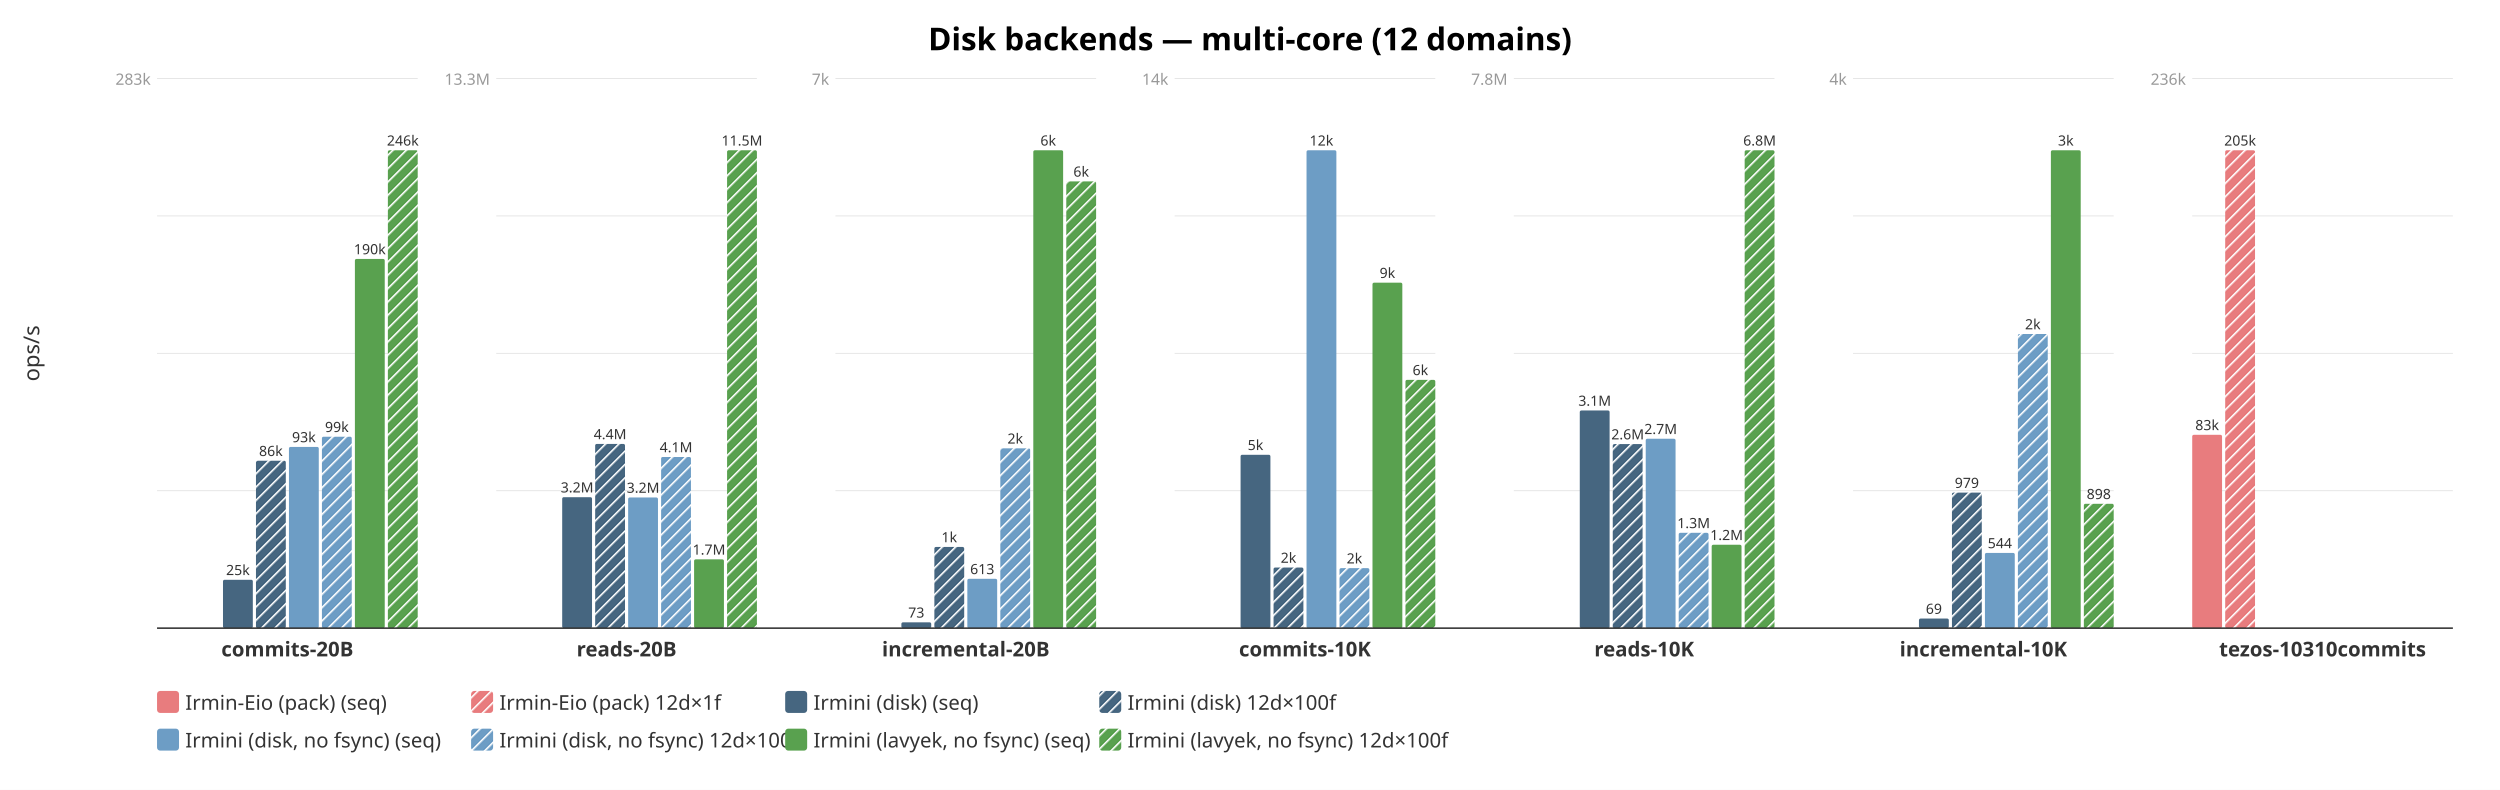
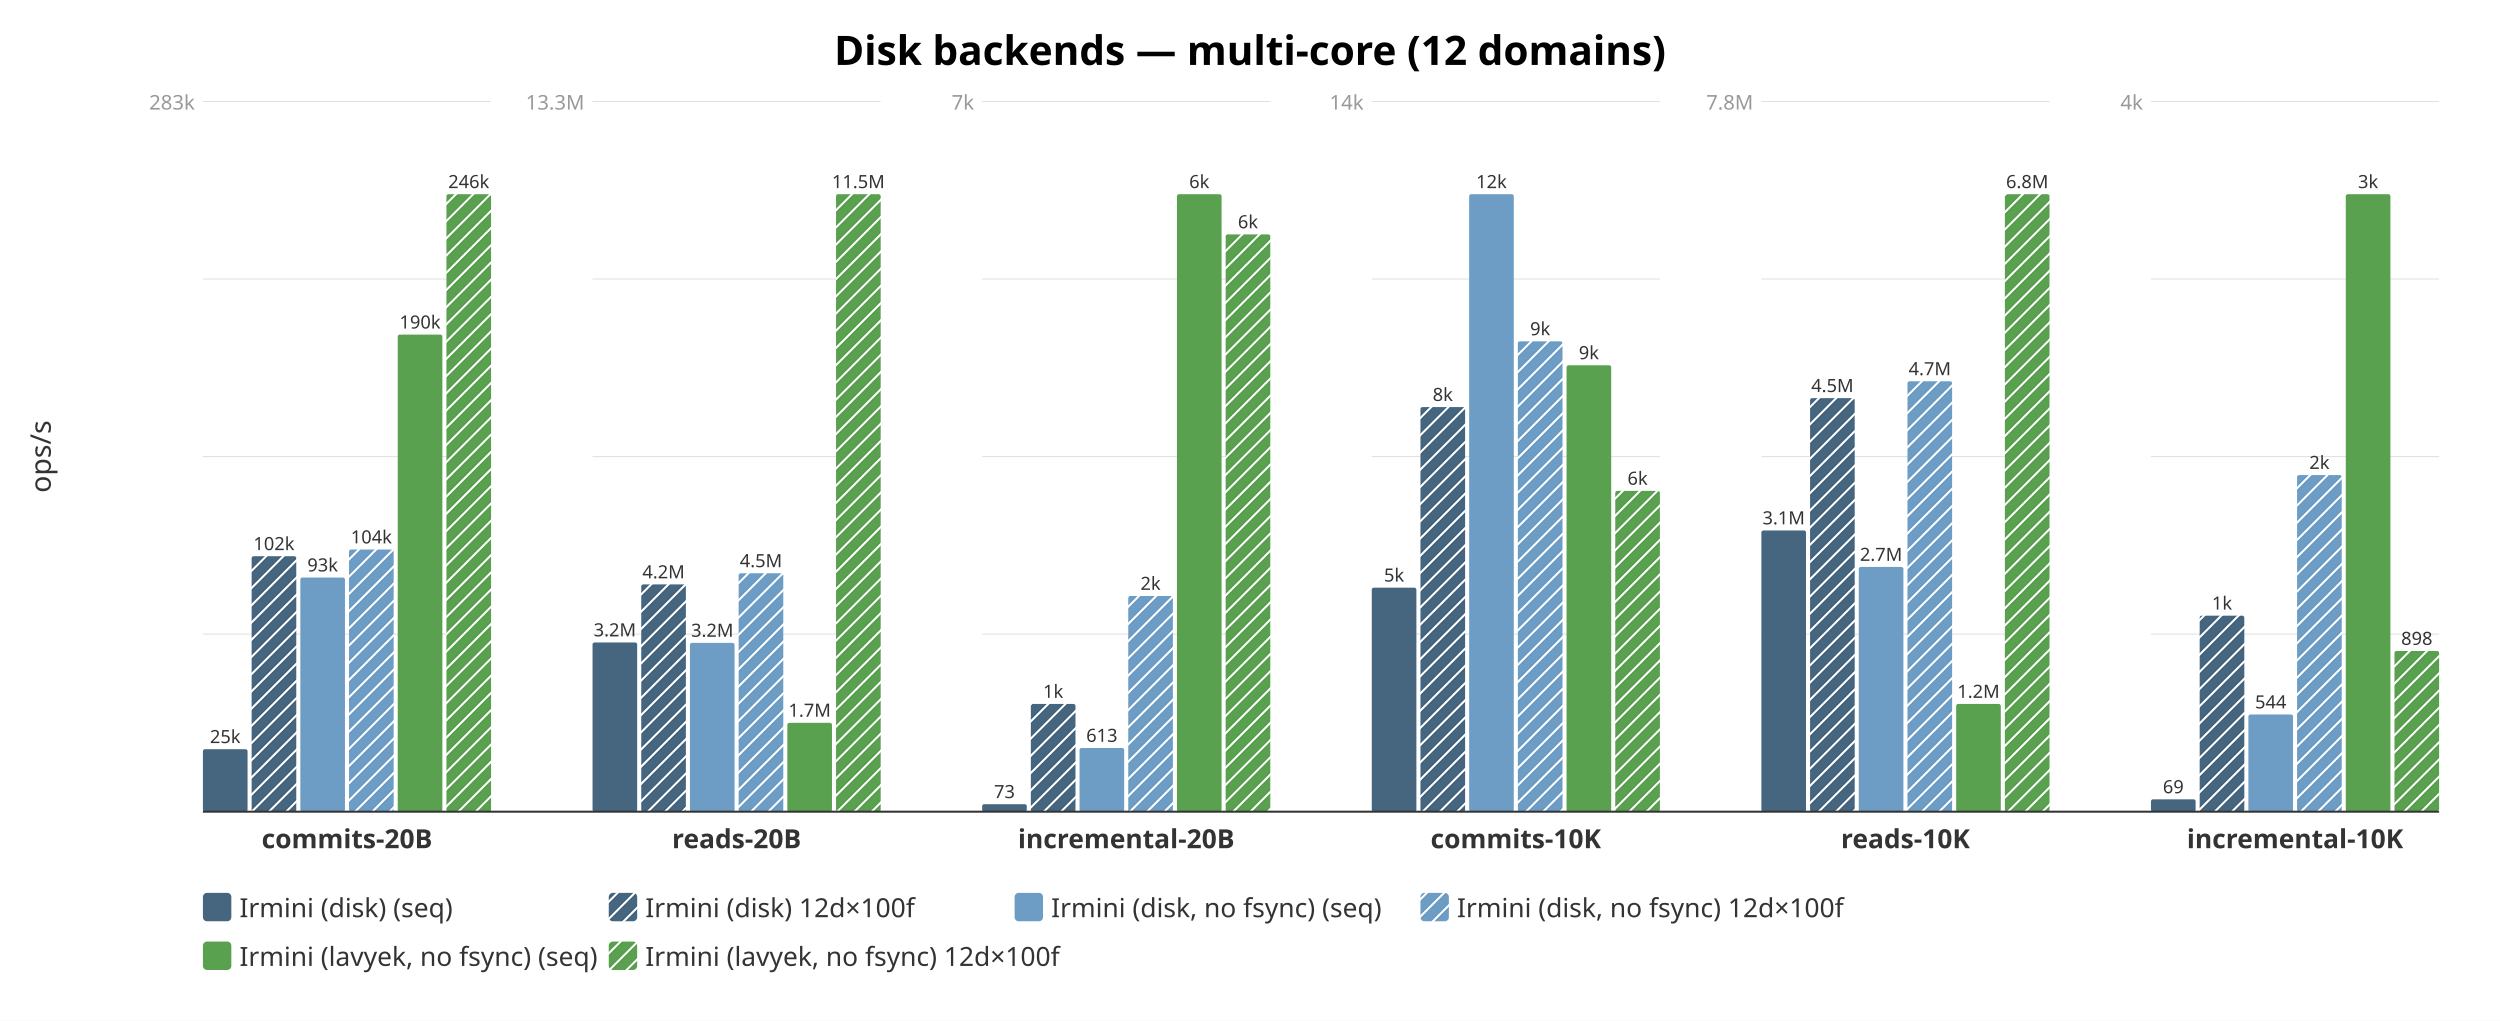
- <svg xmlns="http://www.w3.org/2000/svg" width="1592" height="503" font-family="system-ui, sans-serif" font-size="14">
-   <rect width="1592" height="503" fill="white" />
+ <svg xmlns="http://www.w3.org/2000/svg" width="1232" height="503" font-family="system-ui, sans-serif" font-size="14">
+   <rect width="1232" height="503" fill="white" />
  <defs>
-     <pattern id="hatch-9474" width="6" height="6" patternUnits="userSpaceOnUse" patternTransform="rotate(45)">
-       <rect width="6" height="6" fill="#e87c7e" />
-       <line x1="0" y1="0" x2="0" y2="6" stroke="white" stroke-width="2" />
-     </pattern>
-     <pattern id="hatch-3422" width="6" height="6" patternUnits="userSpaceOnUse" patternTransform="rotate(45)">
+     <pattern id="hatch-671" width="6" height="6" patternUnits="userSpaceOnUse" patternTransform="rotate(45)">
      <rect width="6" height="6" fill="#466680" />
      <line x1="0" y1="0" x2="0" y2="6" stroke="white" stroke-width="2" />
    </pattern>
-     <pattern id="hatch-100" width="6" height="6" patternUnits="userSpaceOnUse" patternTransform="rotate(45)">
+     <pattern id="hatch-251" width="6" height="6" patternUnits="userSpaceOnUse" patternTransform="rotate(45)">
      <rect width="6" height="6" fill="#6d9dc5" />
      <line x1="0" y1="0" x2="0" y2="6" stroke="white" stroke-width="2" />
    </pattern>
-     <pattern id="hatch-9558" width="6" height="6" patternUnits="userSpaceOnUse" patternTransform="rotate(45)">
+     <pattern id="hatch-567" width="6" height="6" patternUnits="userSpaceOnUse" patternTransform="rotate(45)">
      <rect width="6" height="6" fill="#59a14f" />
      <line x1="0" y1="0" x2="0" y2="6" stroke="white" stroke-width="2" />
    </pattern>
  </defs>
-   <text x="796.0" y="32" text-anchor="middle" font-size="20" font-weight="bold">Disk backends — multi-core (12 domains)</text>
+   <text x="616.0" y="32" text-anchor="middle" font-size="20" font-weight="bold">Disk backends — multi-core (12 domains)</text>
  <g transform="translate(100,50)">
    <text x="-75" y="175.0" text-anchor="middle" font-size="14" fill="#333" transform="rotate(-90,-75,175.0)">ops/s</text>
-     <line x1="0" y1="262.5" x2="166" y2="262.5" stroke="#e0e0e0" stroke-width="0.5" />
-     <line x1="0" y1="175.0" x2="166" y2="175.0" stroke="#e0e0e0" stroke-width="0.5" />
-     <line x1="0" y1="87.5" x2="166" y2="87.5" stroke="#e0e0e0" stroke-width="0.5" />
-     <line x1="0" y1="0.0" x2="166" y2="0.0" stroke="#e0e0e0" stroke-width="0.5" />
+     <line x1="0" y1="262.5" x2="142" y2="262.5" stroke="#e0e0e0" stroke-width="0.5" />
+     <line x1="0" y1="175.0" x2="142" y2="175.0" stroke="#e0e0e0" stroke-width="0.5" />
+     <line x1="0" y1="87.5" x2="142" y2="87.5" stroke="#e0e0e0" stroke-width="0.5" />
+     <line x1="0" y1="0.0" x2="142" y2="0.0" stroke="#e0e0e0" stroke-width="0.5" />
    <text x="-4.0" y="4.0" text-anchor="end" font-size="10" fill="#999">283k</text>
-     <rect x="42.0" y="319.2" width="19" height="30.8" fill="#466680" rx="1" />
-     <text x="51.5" y="316.2" text-anchor="middle" font-size="9" fill="#333">25k</text>
-     <rect x="63.0" y="243.4" width="19" height="106.6" fill="url(#hatch-3422)" rx="1" />
-     <text x="72.5" y="240.4" text-anchor="middle" font-size="9" fill="#333">86k</text>
-     <rect x="84.0" y="234.6" width="19" height="115.4" fill="#6d9dc5" rx="1" />
-     <text x="93.5" y="231.6" text-anchor="middle" font-size="9" fill="#333">93k</text>
-     <rect x="105.0" y="228.1" width="19" height="121.9" fill="url(#hatch-100)" rx="1" />
-     <text x="114.5" y="225.1" text-anchor="middle" font-size="9" fill="#333">99k</text>
-     <rect x="126.0" y="114.9" width="19" height="235.1" fill="#59a14f" rx="1" />
-     <text x="135.5" y="111.9" text-anchor="middle" font-size="9" fill="#333">190k</text>
-     <rect x="147.0" y="45.7" width="19" height="304.3" fill="url(#hatch-9558)" rx="1" />
-     <text x="156.5" y="42.7" text-anchor="middle" font-size="9" fill="#333">246k</text>
-     <text x="83.0" y="368" text-anchor="middle" font-size="13" font-weight="bold" fill="#333">commits-20B</text>
-     <line x1="216" y1="262.5" x2="382" y2="262.5" stroke="#e0e0e0" stroke-width="0.5" />
-     <line x1="216" y1="175.0" x2="382" y2="175.0" stroke="#e0e0e0" stroke-width="0.5" />
-     <line x1="216" y1="87.5" x2="382" y2="87.5" stroke="#e0e0e0" stroke-width="0.5" />
-     <line x1="216" y1="0.0" x2="382" y2="0.0" stroke="#e0e0e0" stroke-width="0.5" />
-     <text x="212.0" y="4.0" text-anchor="end" font-size="10" fill="#999">13.3M</text>
-     <rect x="258.0" y="266.6" width="19" height="83.4" fill="#466680" rx="1" />
-     <text x="267.5" y="263.6" text-anchor="middle" font-size="9" fill="#333">3.2M</text>
-     <rect x="279.0" y="232.7" width="19" height="117.3" fill="url(#hatch-3422)" rx="1" />
-     <text x="288.5" y="229.7" text-anchor="middle" font-size="9" fill="#333">4.4M</text>
-     <rect x="300.0" y="266.8" width="19" height="83.2" fill="#6d9dc5" rx="1" />
-     <text x="309.5" y="263.8" text-anchor="middle" font-size="9" fill="#333">3.2M</text>
-     <rect x="321.0" y="241.0" width="19" height="109.0" fill="url(#hatch-100)" rx="1" />
-     <text x="330.5" y="238.0" text-anchor="middle" font-size="9" fill="#333">4.1M</text>
-     <rect x="342.0" y="306.2" width="19" height="43.8" fill="#59a14f" rx="1" />
-     <text x="351.5" y="303.2" text-anchor="middle" font-size="9" fill="#333">1.7M</text>
-     <rect x="363.0" y="45.7" width="19" height="304.3" fill="url(#hatch-9558)" rx="1" />
-     <text x="372.5" y="42.7" text-anchor="middle" font-size="9" fill="#333">11.5M</text>
-     <text x="299.0" y="368" text-anchor="middle" font-size="13" font-weight="bold" fill="#333">reads-20B</text>
-     <line x1="432" y1="262.5" x2="598" y2="262.5" stroke="#e0e0e0" stroke-width="0.5" />
-     <line x1="432" y1="175.0" x2="598" y2="175.0" stroke="#e0e0e0" stroke-width="0.5" />
-     <line x1="432" y1="87.5" x2="598" y2="87.5" stroke="#e0e0e0" stroke-width="0.5" />
-     <line x1="432" y1="0.0" x2="598" y2="0.0" stroke="#e0e0e0" stroke-width="0.5" />
-     <text x="428.0" y="4.0" text-anchor="end" font-size="10" fill="#999">7k</text>
-     <rect x="474.0" y="346.3" width="19" height="3.7" fill="#466680" rx="1" />
-     <text x="483.5" y="343.3" text-anchor="middle" font-size="9" fill="#333">73</text>
-     <rect x="495.0" y="298.3" width="19" height="51.7" fill="url(#hatch-3422)" rx="1" />
-     <text x="504.5" y="295.3" text-anchor="middle" font-size="9" fill="#333">1k</text>
-     <rect x="516.0" y="318.6" width="19" height="31.4" fill="#6d9dc5" rx="1" />
-     <text x="525.5" y="315.6" text-anchor="middle" font-size="9" fill="#333">613</text>
-     <rect x="537.0" y="235.5" width="19" height="114.5" fill="url(#hatch-100)" rx="1" />
-     <text x="546.5" y="232.5" text-anchor="middle" font-size="9" fill="#333">2k</text>
-     <rect x="558.0" y="45.7" width="19" height="304.3" fill="#59a14f" rx="1" />
-     <text x="567.5" y="42.7" text-anchor="middle" font-size="9" fill="#333">6k</text>
-     <rect x="579.0" y="65.5" width="19" height="284.5" fill="url(#hatch-9558)" rx="1" />
-     <text x="588.5" y="62.5" text-anchor="middle" font-size="9" fill="#333">6k</text>
-     <text x="515.0" y="368" text-anchor="middle" font-size="13" font-weight="bold" fill="#333">incremental-20B</text>
-     <line x1="648" y1="262.5" x2="814" y2="262.5" stroke="#e0e0e0" stroke-width="0.5" />
-     <line x1="648" y1="175.0" x2="814" y2="175.0" stroke="#e0e0e0" stroke-width="0.5" />
-     <line x1="648" y1="87.5" x2="814" y2="87.5" stroke="#e0e0e0" stroke-width="0.5" />
-     <line x1="648" y1="0.0" x2="814" y2="0.0" stroke="#e0e0e0" stroke-width="0.5" />
-     <text x="644.0" y="4.0" text-anchor="end" font-size="10" fill="#999">14k</text>
-     <rect x="690.0" y="239.6" width="19" height="110.4" fill="#466680" rx="1" />
-     <text x="699.5" y="236.6" text-anchor="middle" font-size="9" fill="#333">5k</text>
-     <rect x="711.0" y="311.4" width="19" height="38.6" fill="url(#hatch-3422)" rx="1" />
-     <text x="720.5" y="308.4" text-anchor="middle" font-size="9" fill="#333">2k</text>
-     <rect x="732.0" y="45.7" width="19" height="304.3" fill="#6d9dc5" rx="1" />
-     <text x="741.5" y="42.7" text-anchor="middle" font-size="9" fill="#333">12k</text>
-     <rect x="753.0" y="311.8" width="19" height="38.2" fill="url(#hatch-100)" rx="1" />
-     <text x="762.5" y="308.8" text-anchor="middle" font-size="9" fill="#333">2k</text>
-     <rect x="774.0" y="130.0" width="19" height="220.0" fill="#59a14f" rx="1" />
-     <text x="783.5" y="127.0" text-anchor="middle" font-size="9" fill="#333">9k</text>
-     <rect x="795.0" y="191.9" width="19" height="158.1" fill="url(#hatch-9558)" rx="1" />
-     <text x="804.5" y="188.9" text-anchor="middle" font-size="9" fill="#333">6k</text>
-     <text x="731.0" y="368" text-anchor="middle" font-size="13" font-weight="bold" fill="#333">commits-10K</text>
-     <line x1="864" y1="262.5" x2="1030" y2="262.5" stroke="#e0e0e0" stroke-width="0.5" />
-     <line x1="864" y1="175.0" x2="1030" y2="175.0" stroke="#e0e0e0" stroke-width="0.5" />
-     <line x1="864" y1="87.5" x2="1030" y2="87.5" stroke="#e0e0e0" stroke-width="0.5" />
-     <line x1="864" y1="0.0" x2="1030" y2="0.0" stroke="#e0e0e0" stroke-width="0.5" />
-     <text x="860.0" y="4.0" text-anchor="end" font-size="10" fill="#999">7.8M</text>
-     <rect x="906.0" y="211.4" width="19" height="138.6" fill="#466680" rx="1" />
-     <text x="915.5" y="208.4" text-anchor="middle" font-size="9" fill="#333">3.1M</text>
-     <rect x="927.0" y="232.8" width="19" height="117.2" fill="url(#hatch-3422)" rx="1" />
-     <text x="936.5" y="229.8" text-anchor="middle" font-size="9" fill="#333">2.6M</text>
-     <rect x="948.0" y="229.4" width="19" height="120.6" fill="#6d9dc5" rx="1" />
-     <text x="957.5" y="226.4" text-anchor="middle" font-size="9" fill="#333">2.7M</text>
-     <rect x="969.0" y="289.3" width="19" height="60.7" fill="url(#hatch-100)" rx="1" />
-     <text x="978.5" y="286.3" text-anchor="middle" font-size="9" fill="#333">1.3M</text>
-     <rect x="990.0" y="296.9" width="19" height="53.1" fill="#59a14f" rx="1" />
-     <text x="999.5" y="293.9" text-anchor="middle" font-size="9" fill="#333">1.2M</text>
-     <rect x="1011.0" y="45.7" width="19" height="304.3" fill="url(#hatch-9558)" rx="1" />
-     <text x="1020.5" y="42.7" text-anchor="middle" font-size="9" fill="#333">6.8M</text>
-     <text x="947.0" y="368" text-anchor="middle" font-size="13" font-weight="bold" fill="#333">reads-10K</text>
-     <line x1="1080" y1="262.5" x2="1246" y2="262.5" stroke="#e0e0e0" stroke-width="0.5" />
-     <line x1="1080" y1="175.0" x2="1246" y2="175.0" stroke="#e0e0e0" stroke-width="0.5" />
-     <line x1="1080" y1="87.5" x2="1246" y2="87.5" stroke="#e0e0e0" stroke-width="0.5" />
-     <line x1="1080" y1="0.0" x2="1246" y2="0.0" stroke="#e0e0e0" stroke-width="0.5" />
-     <text x="1076.0" y="4.0" text-anchor="end" font-size="10" fill="#999">4k</text>
-     <rect x="1122.0" y="343.9" width="19" height="6.1" fill="#466680" rx="1" />
-     <text x="1131.5" y="340.9" text-anchor="middle" font-size="9" fill="#333">69</text>
-     <rect x="1143.0" y="263.7" width="19" height="86.3" fill="url(#hatch-3422)" rx="1" />
-     <text x="1152.5" y="260.7" text-anchor="middle" font-size="9" fill="#333">979</text>
-     <rect x="1164.0" y="302.1" width="19" height="47.9" fill="#6d9dc5" rx="1" />
-     <text x="1173.5" y="299.1" text-anchor="middle" font-size="9" fill="#333">544</text>
-     <rect x="1185.0" y="162.7" width="19" height="187.3" fill="url(#hatch-100)" rx="1" />
-     <text x="1194.5" y="159.7" text-anchor="middle" font-size="9" fill="#333">2k</text>
-     <rect x="1206.0" y="45.7" width="19" height="304.3" fill="#59a14f" rx="1" />
-     <text x="1215.5" y="42.7" text-anchor="middle" font-size="9" fill="#333">3k</text>
-     <rect x="1227.0" y="270.8" width="19" height="79.2" fill="url(#hatch-9558)" rx="1" />
-     <text x="1236.5" y="267.8" text-anchor="middle" font-size="9" fill="#333">898</text>
-     <text x="1163.0" y="368" text-anchor="middle" font-size="13" font-weight="bold" fill="#333">incremental-10K</text>
-     <line x1="1296" y1="262.5" x2="1462" y2="262.5" stroke="#e0e0e0" stroke-width="0.5" />
-     <line x1="1296" y1="175.0" x2="1462" y2="175.0" stroke="#e0e0e0" stroke-width="0.5" />
-     <line x1="1296" y1="87.5" x2="1462" y2="87.5" stroke="#e0e0e0" stroke-width="0.5" />
-     <line x1="1296" y1="0.0" x2="1462" y2="0.0" stroke="#e0e0e0" stroke-width="0.5" />
-     <text x="1292.0" y="4.0" text-anchor="end" font-size="10" fill="#999">236k</text>
-     <rect x="1296.0" y="226.9" width="19" height="123.1" fill="#e87c7e" rx="1" />
-     <text x="1305.5" y="223.9" text-anchor="middle" font-size="9" fill="#333">83k</text>
-     <rect x="1317.0" y="45.7" width="19" height="304.3" fill="url(#hatch-9474)" rx="1" />
-     <text x="1326.5" y="42.7" text-anchor="middle" font-size="9" fill="#333">205k</text>
-     <text x="1379.0" y="368" text-anchor="middle" font-size="13" font-weight="bold" fill="#333">tezos-10310commits</text>
-     <line x1="0" y1="350" x2="1462" y2="350" stroke="#333" stroke-width="1" />
+     <rect x="0.0" y="319.2" width="22" height="30.8" fill="#466680" rx="1" />
+     <text x="11.0" y="316.2" text-anchor="middle" font-size="9" fill="#333">25k</text>
+     <rect x="24.0" y="224.1" width="22" height="125.9" fill="url(#hatch-671)" rx="1" />
+     <text x="35.0" y="221.1" text-anchor="middle" font-size="9" fill="#333">102k</text>
+     <rect x="48.0" y="234.6" width="22" height="115.4" fill="#6d9dc5" rx="1" />
+     <text x="59.0" y="231.6" text-anchor="middle" font-size="9" fill="#333">93k</text>
+     <rect x="72.0" y="220.8" width="22" height="129.2" fill="url(#hatch-251)" rx="1" />
+     <text x="83.0" y="217.8" text-anchor="middle" font-size="9" fill="#333">104k</text>
+     <rect x="96.0" y="114.9" width="22" height="235.1" fill="#59a14f" rx="1" />
+     <text x="107.0" y="111.9" text-anchor="middle" font-size="9" fill="#333">190k</text>
+     <rect x="120.0" y="45.7" width="22" height="304.3" fill="url(#hatch-567)" rx="1" />
+     <text x="131.0" y="42.7" text-anchor="middle" font-size="9" fill="#333">246k</text>
+     <text x="71.0" y="368" text-anchor="middle" font-size="13" font-weight="bold" fill="#333">commits-20B</text>
+     <line x1="192" y1="262.5" x2="334" y2="262.5" stroke="#e0e0e0" stroke-width="0.5" />
+     <line x1="192" y1="175.0" x2="334" y2="175.0" stroke="#e0e0e0" stroke-width="0.5" />
+     <line x1="192" y1="87.5" x2="334" y2="87.5" stroke="#e0e0e0" stroke-width="0.5" />
+     <line x1="192" y1="0.0" x2="334" y2="0.0" stroke="#e0e0e0" stroke-width="0.5" />
+     <text x="188.0" y="4.0" text-anchor="end" font-size="10" fill="#999">13.3M</text>
+     <rect x="192.0" y="266.6" width="22" height="83.4" fill="#466680" rx="1" />
+     <text x="203.0" y="263.6" text-anchor="middle" font-size="9" fill="#333">3.2M</text>
+     <rect x="216.0" y="238.0" width="22" height="112.0" fill="url(#hatch-671)" rx="1" />
+     <text x="227.0" y="235.0" text-anchor="middle" font-size="9" fill="#333">4.2M</text>
+     <rect x="240.0" y="266.8" width="22" height="83.2" fill="#6d9dc5" rx="1" />
+     <text x="251.0" y="263.8" text-anchor="middle" font-size="9" fill="#333">3.2M</text>
+     <rect x="264.0" y="232.5" width="22" height="117.5" fill="url(#hatch-251)" rx="1" />
+     <text x="275.0" y="229.5" text-anchor="middle" font-size="9" fill="#333">4.5M</text>
+     <rect x="288.0" y="306.2" width="22" height="43.8" fill="#59a14f" rx="1" />
+     <text x="299.0" y="303.2" text-anchor="middle" font-size="9" fill="#333">1.7M</text>
+     <rect x="312.0" y="45.7" width="22" height="304.3" fill="url(#hatch-567)" rx="1" />
+     <text x="323.0" y="42.7" text-anchor="middle" font-size="9" fill="#333">11.5M</text>
+     <text x="263.0" y="368" text-anchor="middle" font-size="13" font-weight="bold" fill="#333">reads-20B</text>
+     <line x1="384" y1="262.5" x2="526" y2="262.5" stroke="#e0e0e0" stroke-width="0.5" />
+     <line x1="384" y1="175.0" x2="526" y2="175.0" stroke="#e0e0e0" stroke-width="0.5" />
+     <line x1="384" y1="87.5" x2="526" y2="87.5" stroke="#e0e0e0" stroke-width="0.5" />
+     <line x1="384" y1="0.0" x2="526" y2="0.0" stroke="#e0e0e0" stroke-width="0.5" />
+     <text x="380.0" y="4.0" text-anchor="end" font-size="10" fill="#999">7k</text>
+     <rect x="384.0" y="346.3" width="22" height="3.7" fill="#466680" rx="1" />
+     <text x="395.0" y="343.3" text-anchor="middle" font-size="9" fill="#333">73</text>
+     <rect x="408.0" y="296.9" width="22" height="53.1" fill="url(#hatch-671)" rx="1" />
+     <text x="419.0" y="293.9" text-anchor="middle" font-size="9" fill="#333">1k</text>
+     <rect x="432.0" y="318.6" width="22" height="31.4" fill="#6d9dc5" rx="1" />
+     <text x="443.0" y="315.6" text-anchor="middle" font-size="9" fill="#333">613</text>
+     <rect x="456.0" y="243.7" width="22" height="106.3" fill="url(#hatch-251)" rx="1" />
+     <text x="467.0" y="240.7" text-anchor="middle" font-size="9" fill="#333">2k</text>
+     <rect x="480.0" y="45.7" width="22" height="304.3" fill="#59a14f" rx="1" />
+     <text x="491.0" y="42.7" text-anchor="middle" font-size="9" fill="#333">6k</text>
+     <rect x="504.0" y="65.5" width="22" height="284.5" fill="url(#hatch-567)" rx="1" />
+     <text x="515.0" y="62.5" text-anchor="middle" font-size="9" fill="#333">6k</text>
+     <text x="455.0" y="368" text-anchor="middle" font-size="13" font-weight="bold" fill="#333">incremental-20B</text>
+     <line x1="576" y1="262.5" x2="718" y2="262.5" stroke="#e0e0e0" stroke-width="0.5" />
+     <line x1="576" y1="175.0" x2="718" y2="175.0" stroke="#e0e0e0" stroke-width="0.5" />
+     <line x1="576" y1="87.5" x2="718" y2="87.5" stroke="#e0e0e0" stroke-width="0.5" />
+     <line x1="576" y1="0.0" x2="718" y2="0.0" stroke="#e0e0e0" stroke-width="0.5" />
+     <text x="572.0" y="4.0" text-anchor="end" font-size="10" fill="#999">14k</text>
+     <rect x="576.0" y="239.6" width="22" height="110.4" fill="#466680" rx="1" />
+     <text x="587.0" y="236.6" text-anchor="middle" font-size="9" fill="#333">5k</text>
+     <rect x="600.0" y="150.6" width="22" height="199.4" fill="url(#hatch-671)" rx="1" />
+     <text x="611.0" y="147.6" text-anchor="middle" font-size="9" fill="#333">8k</text>
+     <rect x="624.0" y="45.7" width="22" height="304.3" fill="#6d9dc5" rx="1" />
+     <text x="635.0" y="42.7" text-anchor="middle" font-size="9" fill="#333">12k</text>
+     <rect x="648.0" y="118.2" width="22" height="231.8" fill="url(#hatch-251)" rx="1" />
+     <text x="659.0" y="115.2" text-anchor="middle" font-size="9" fill="#333">9k</text>
+     <rect x="672.0" y="130.0" width="22" height="220.0" fill="#59a14f" rx="1" />
+     <text x="683.0" y="127.0" text-anchor="middle" font-size="9" fill="#333">9k</text>
+     <rect x="696.0" y="191.9" width="22" height="158.1" fill="url(#hatch-567)" rx="1" />
+     <text x="707.0" y="188.9" text-anchor="middle" font-size="9" fill="#333">6k</text>
+     <text x="647.0" y="368" text-anchor="middle" font-size="13" font-weight="bold" fill="#333">commits-10K</text>
+     <line x1="768" y1="262.5" x2="910" y2="262.5" stroke="#e0e0e0" stroke-width="0.5" />
+     <line x1="768" y1="175.0" x2="910" y2="175.0" stroke="#e0e0e0" stroke-width="0.5" />
+     <line x1="768" y1="87.5" x2="910" y2="87.5" stroke="#e0e0e0" stroke-width="0.5" />
+     <line x1="768" y1="0.0" x2="910" y2="0.0" stroke="#e0e0e0" stroke-width="0.5" />
+     <text x="764.0" y="4.0" text-anchor="end" font-size="10" fill="#999">7.8M</text>
+     <rect x="768.0" y="211.4" width="22" height="138.6" fill="#466680" rx="1" />
+     <text x="779.0" y="208.4" text-anchor="middle" font-size="9" fill="#333">3.1M</text>
+     <rect x="792.0" y="146.2" width="22" height="203.8" fill="url(#hatch-671)" rx="1" />
+     <text x="803.0" y="143.2" text-anchor="middle" font-size="9" fill="#333">4.5M</text>
+     <rect x="816.0" y="229.4" width="22" height="120.6" fill="#6d9dc5" rx="1" />
+     <text x="827.0" y="226.4" text-anchor="middle" font-size="9" fill="#333">2.7M</text>
+     <rect x="840.0" y="137.9" width="22" height="212.1" fill="url(#hatch-251)" rx="1" />
+     <text x="851.0" y="134.9" text-anchor="middle" font-size="9" fill="#333">4.7M</text>
+     <rect x="864.0" y="296.9" width="22" height="53.1" fill="#59a14f" rx="1" />
+     <text x="875.0" y="293.9" text-anchor="middle" font-size="9" fill="#333">1.2M</text>
+     <rect x="888.0" y="45.7" width="22" height="304.3" fill="url(#hatch-567)" rx="1" />
+     <text x="899.0" y="42.7" text-anchor="middle" font-size="9" fill="#333">6.8M</text>
+     <text x="839.0" y="368" text-anchor="middle" font-size="13" font-weight="bold" fill="#333">reads-10K</text>
+     <line x1="960" y1="262.5" x2="1102" y2="262.5" stroke="#e0e0e0" stroke-width="0.5" />
+     <line x1="960" y1="175.0" x2="1102" y2="175.0" stroke="#e0e0e0" stroke-width="0.5" />
+     <line x1="960" y1="87.5" x2="1102" y2="87.5" stroke="#e0e0e0" stroke-width="0.5" />
+     <line x1="960" y1="0.0" x2="1102" y2="0.0" stroke="#e0e0e0" stroke-width="0.5" />
+     <text x="956.0" y="4.0" text-anchor="end" font-size="10" fill="#999">4k</text>
+     <rect x="960.0" y="343.9" width="22" height="6.1" fill="#466680" rx="1" />
+     <text x="971.0" y="340.9" text-anchor="middle" font-size="9" fill="#333">69</text>
+     <rect x="984.0" y="253.4" width="22" height="96.6" fill="url(#hatch-671)" rx="1" />
+     <text x="995.0" y="250.4" text-anchor="middle" font-size="9" fill="#333">1k</text>
+     <rect x="1008.0" y="302.1" width="22" height="47.9" fill="#6d9dc5" rx="1" />
+     <text x="1019.0" y="299.1" text-anchor="middle" font-size="9" fill="#333">544</text>
+     <rect x="1032.0" y="184.1" width="22" height="165.9" fill="url(#hatch-251)" rx="1" />
+     <text x="1043.0" y="181.1" text-anchor="middle" font-size="9" fill="#333">2k</text>
+     <rect x="1056.0" y="45.7" width="22" height="304.3" fill="#59a14f" rx="1" />
+     <text x="1067.0" y="42.7" text-anchor="middle" font-size="9" fill="#333">3k</text>
+     <rect x="1080.0" y="270.8" width="22" height="79.2" fill="url(#hatch-567)" rx="1" />
+     <text x="1091.0" y="267.8" text-anchor="middle" font-size="9" fill="#333">898</text>
+     <text x="1031.0" y="368" text-anchor="middle" font-size="13" font-weight="bold" fill="#333">incremental-10K</text>
+     <line x1="0" y1="350" x2="1102" y2="350" stroke="#333" stroke-width="1" />
  </g>
  <g transform="translate(100,440)">
-     <rect x="0" y="0" width="14" height="14" fill="#e87c7e" rx="2" />
-     <text x="18" y="12" font-size="13" fill="#333">Irmin-Eio (pack) (seq)</text>
-     <rect x="200" y="0" width="14" height="14" fill="url(#hatch-9474)" rx="2" />
-     <text x="218" y="12" font-size="13" fill="#333">Irmin-Eio (pack) 12d×1f</text>
-     <rect x="400" y="0" width="14" height="14" fill="#466680" rx="2" />
-     <text x="418" y="12" font-size="13" fill="#333">Irmini (disk) (seq)</text>
-     <rect x="600" y="0" width="14" height="14" fill="url(#hatch-3422)" rx="2" />
-     <text x="618" y="12" font-size="13" fill="#333">Irmini (disk) 12d×100f</text>
-     <rect x="0" y="24" width="14" height="14" fill="#6d9dc5" rx="2" />
-     <text x="18" y="36" font-size="13" fill="#333">Irmini (disk, no fsync) (seq)</text>
-     <rect x="200" y="24" width="14" height="14" fill="url(#hatch-100)" rx="2" />
-     <text x="218" y="36" font-size="13" fill="#333">Irmini (disk, no fsync) 12d×100f</text>
-     <rect x="400" y="24" width="14" height="14" fill="#59a14f" rx="2" />
-     <text x="418" y="36" font-size="13" fill="#333">Irmini (lavyek, no fsync) (seq)</text>
-     <rect x="600" y="24" width="14" height="14" fill="url(#hatch-9558)" rx="2" />
-     <text x="618" y="36" font-size="13" fill="#333">Irmini (lavyek, no fsync) 12d×100f</text>
+     <rect x="0" y="0" width="14" height="14" fill="#466680" rx="2" />
+     <text x="18" y="12" font-size="13" fill="#333">Irmini (disk) (seq)</text>
+     <rect x="200" y="0" width="14" height="14" fill="url(#hatch-671)" rx="2" />
+     <text x="218" y="12" font-size="13" fill="#333">Irmini (disk) 12d×100f</text>
+     <rect x="400" y="0" width="14" height="14" fill="#6d9dc5" rx="2" />
+     <text x="418" y="12" font-size="13" fill="#333">Irmini (disk, no fsync) (seq)</text>
+     <rect x="600" y="0" width="14" height="14" fill="url(#hatch-251)" rx="2" />
+     <text x="618" y="12" font-size="13" fill="#333">Irmini (disk, no fsync) 12d×100f</text>
+     <rect x="0" y="24" width="14" height="14" fill="#59a14f" rx="2" />
+     <text x="18" y="36" font-size="13" fill="#333">Irmini (lavyek, no fsync) (seq)</text>
+     <rect x="200" y="24" width="14" height="14" fill="url(#hatch-567)" rx="2" />
+     <text x="218" y="36" font-size="13" fill="#333">Irmini (lavyek, no fsync) 12d×100f</text>
  </g>
</svg>
